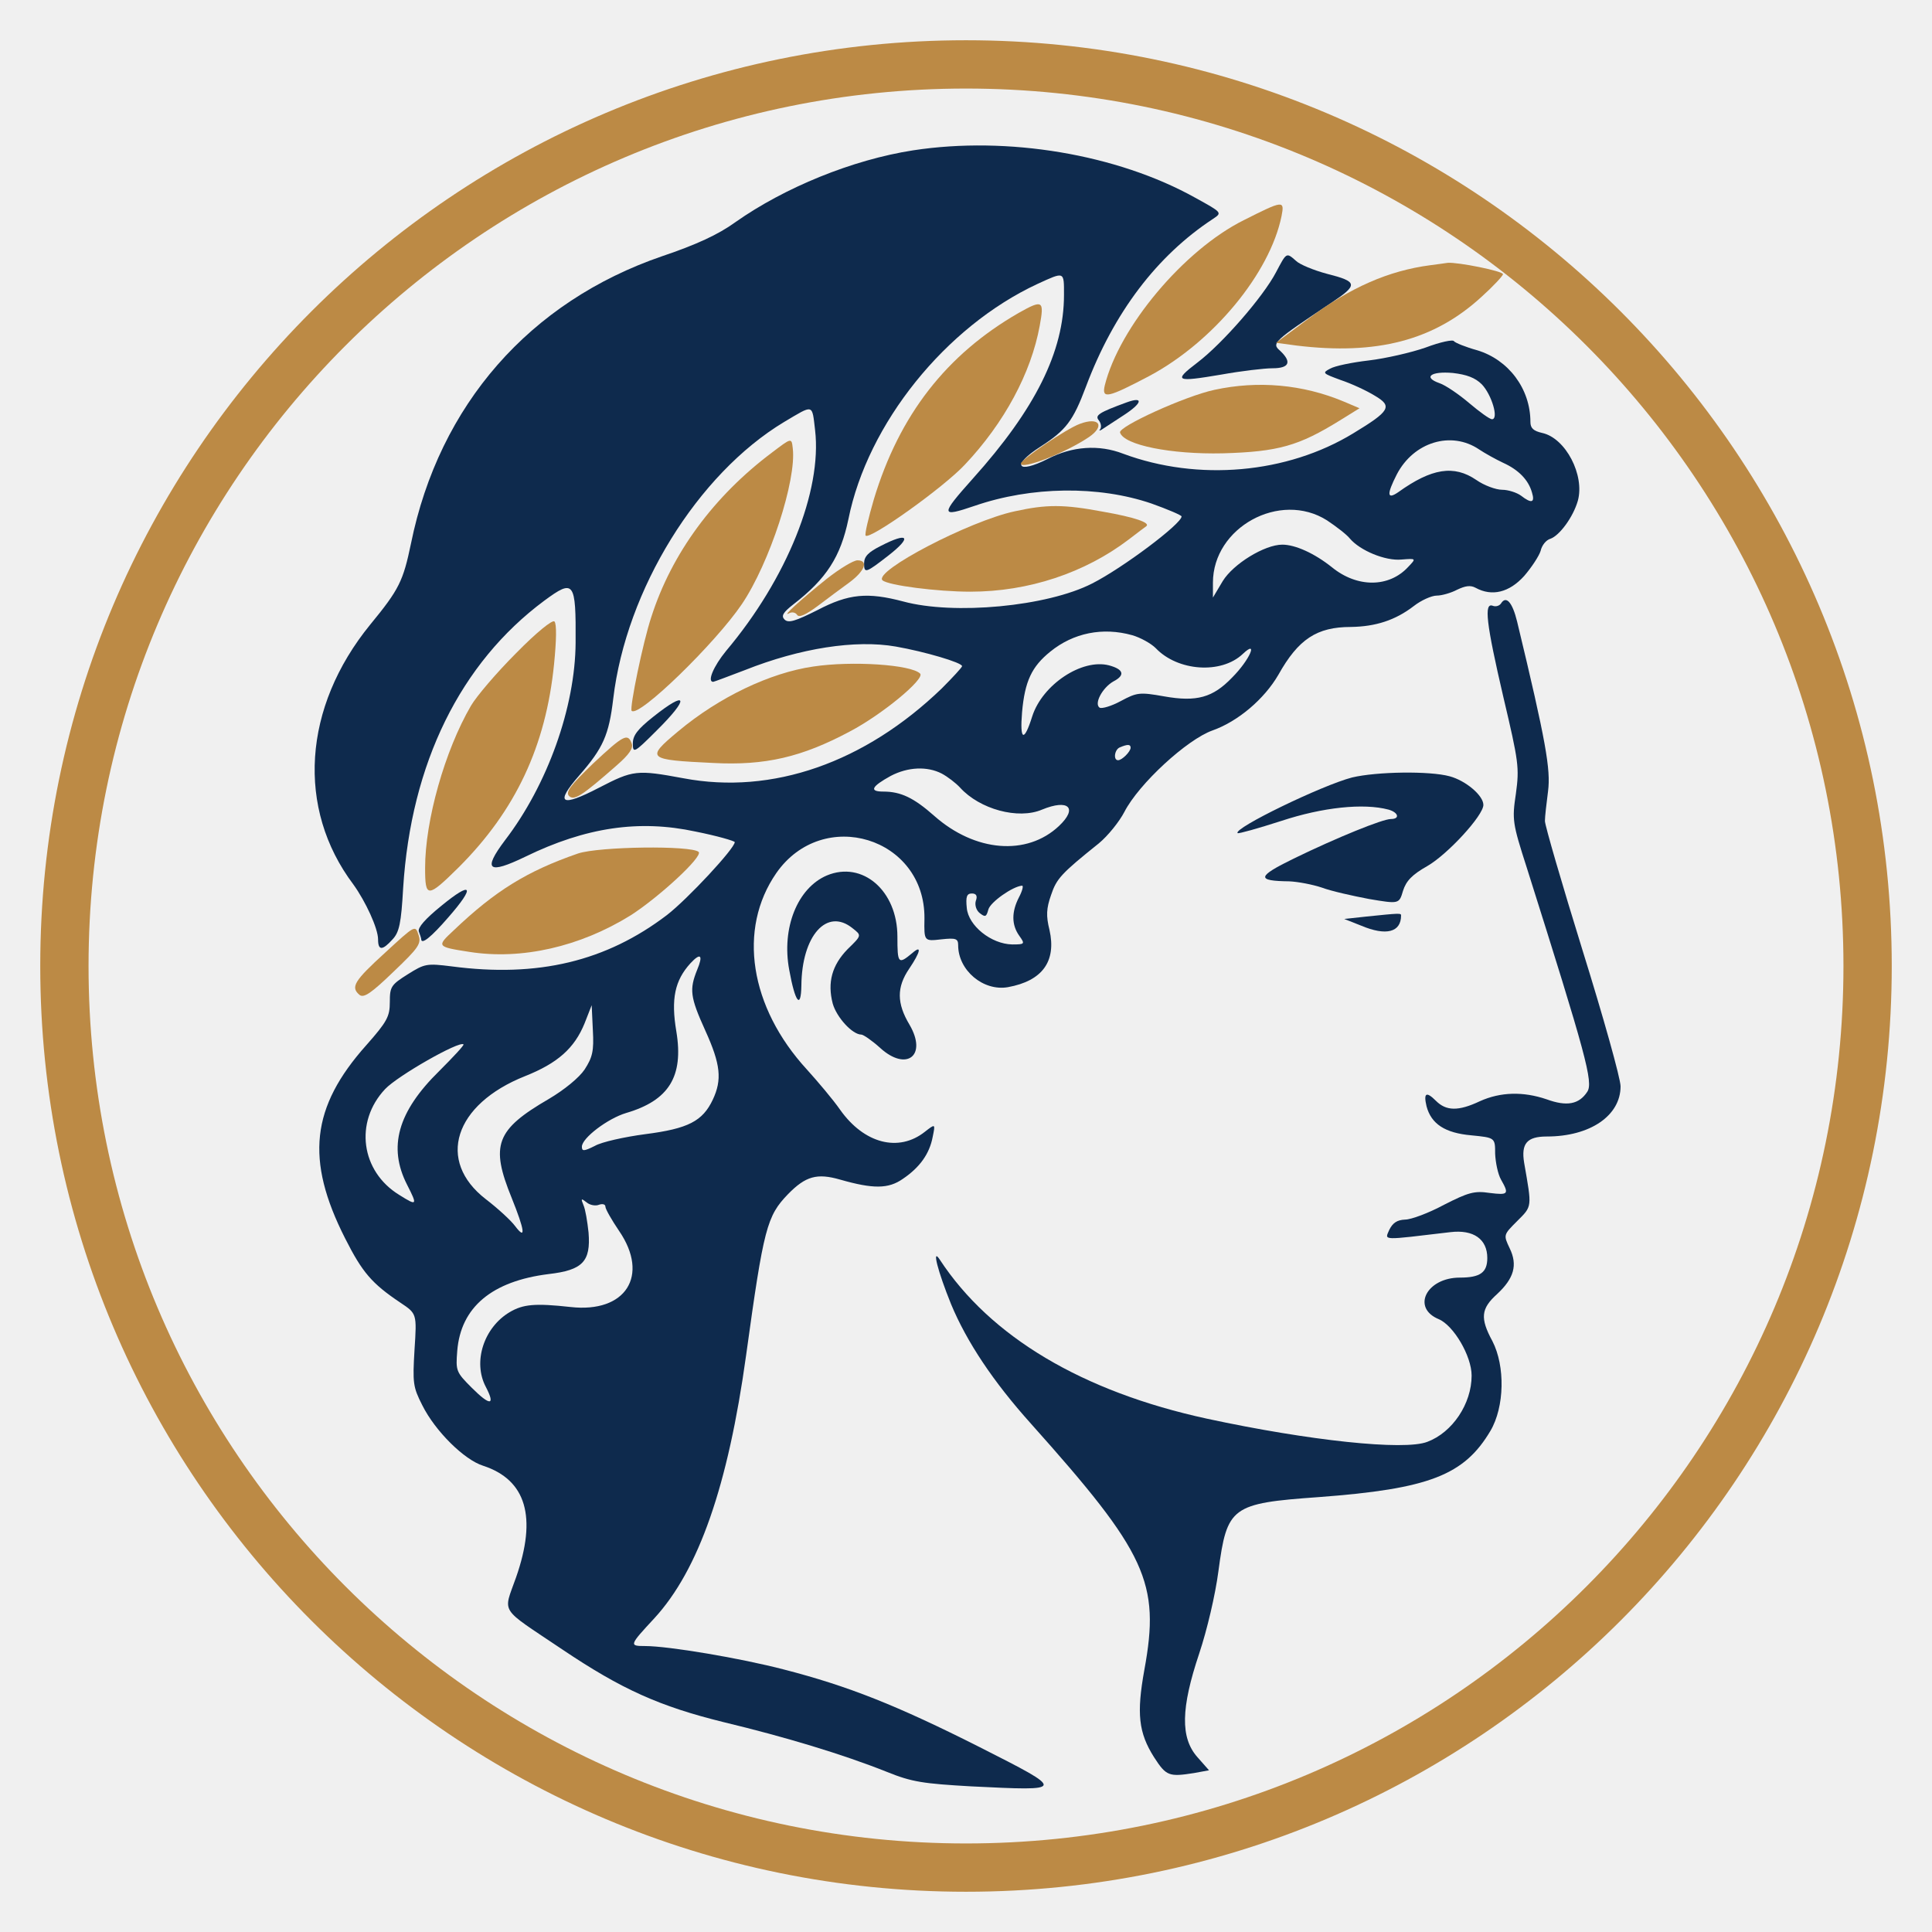
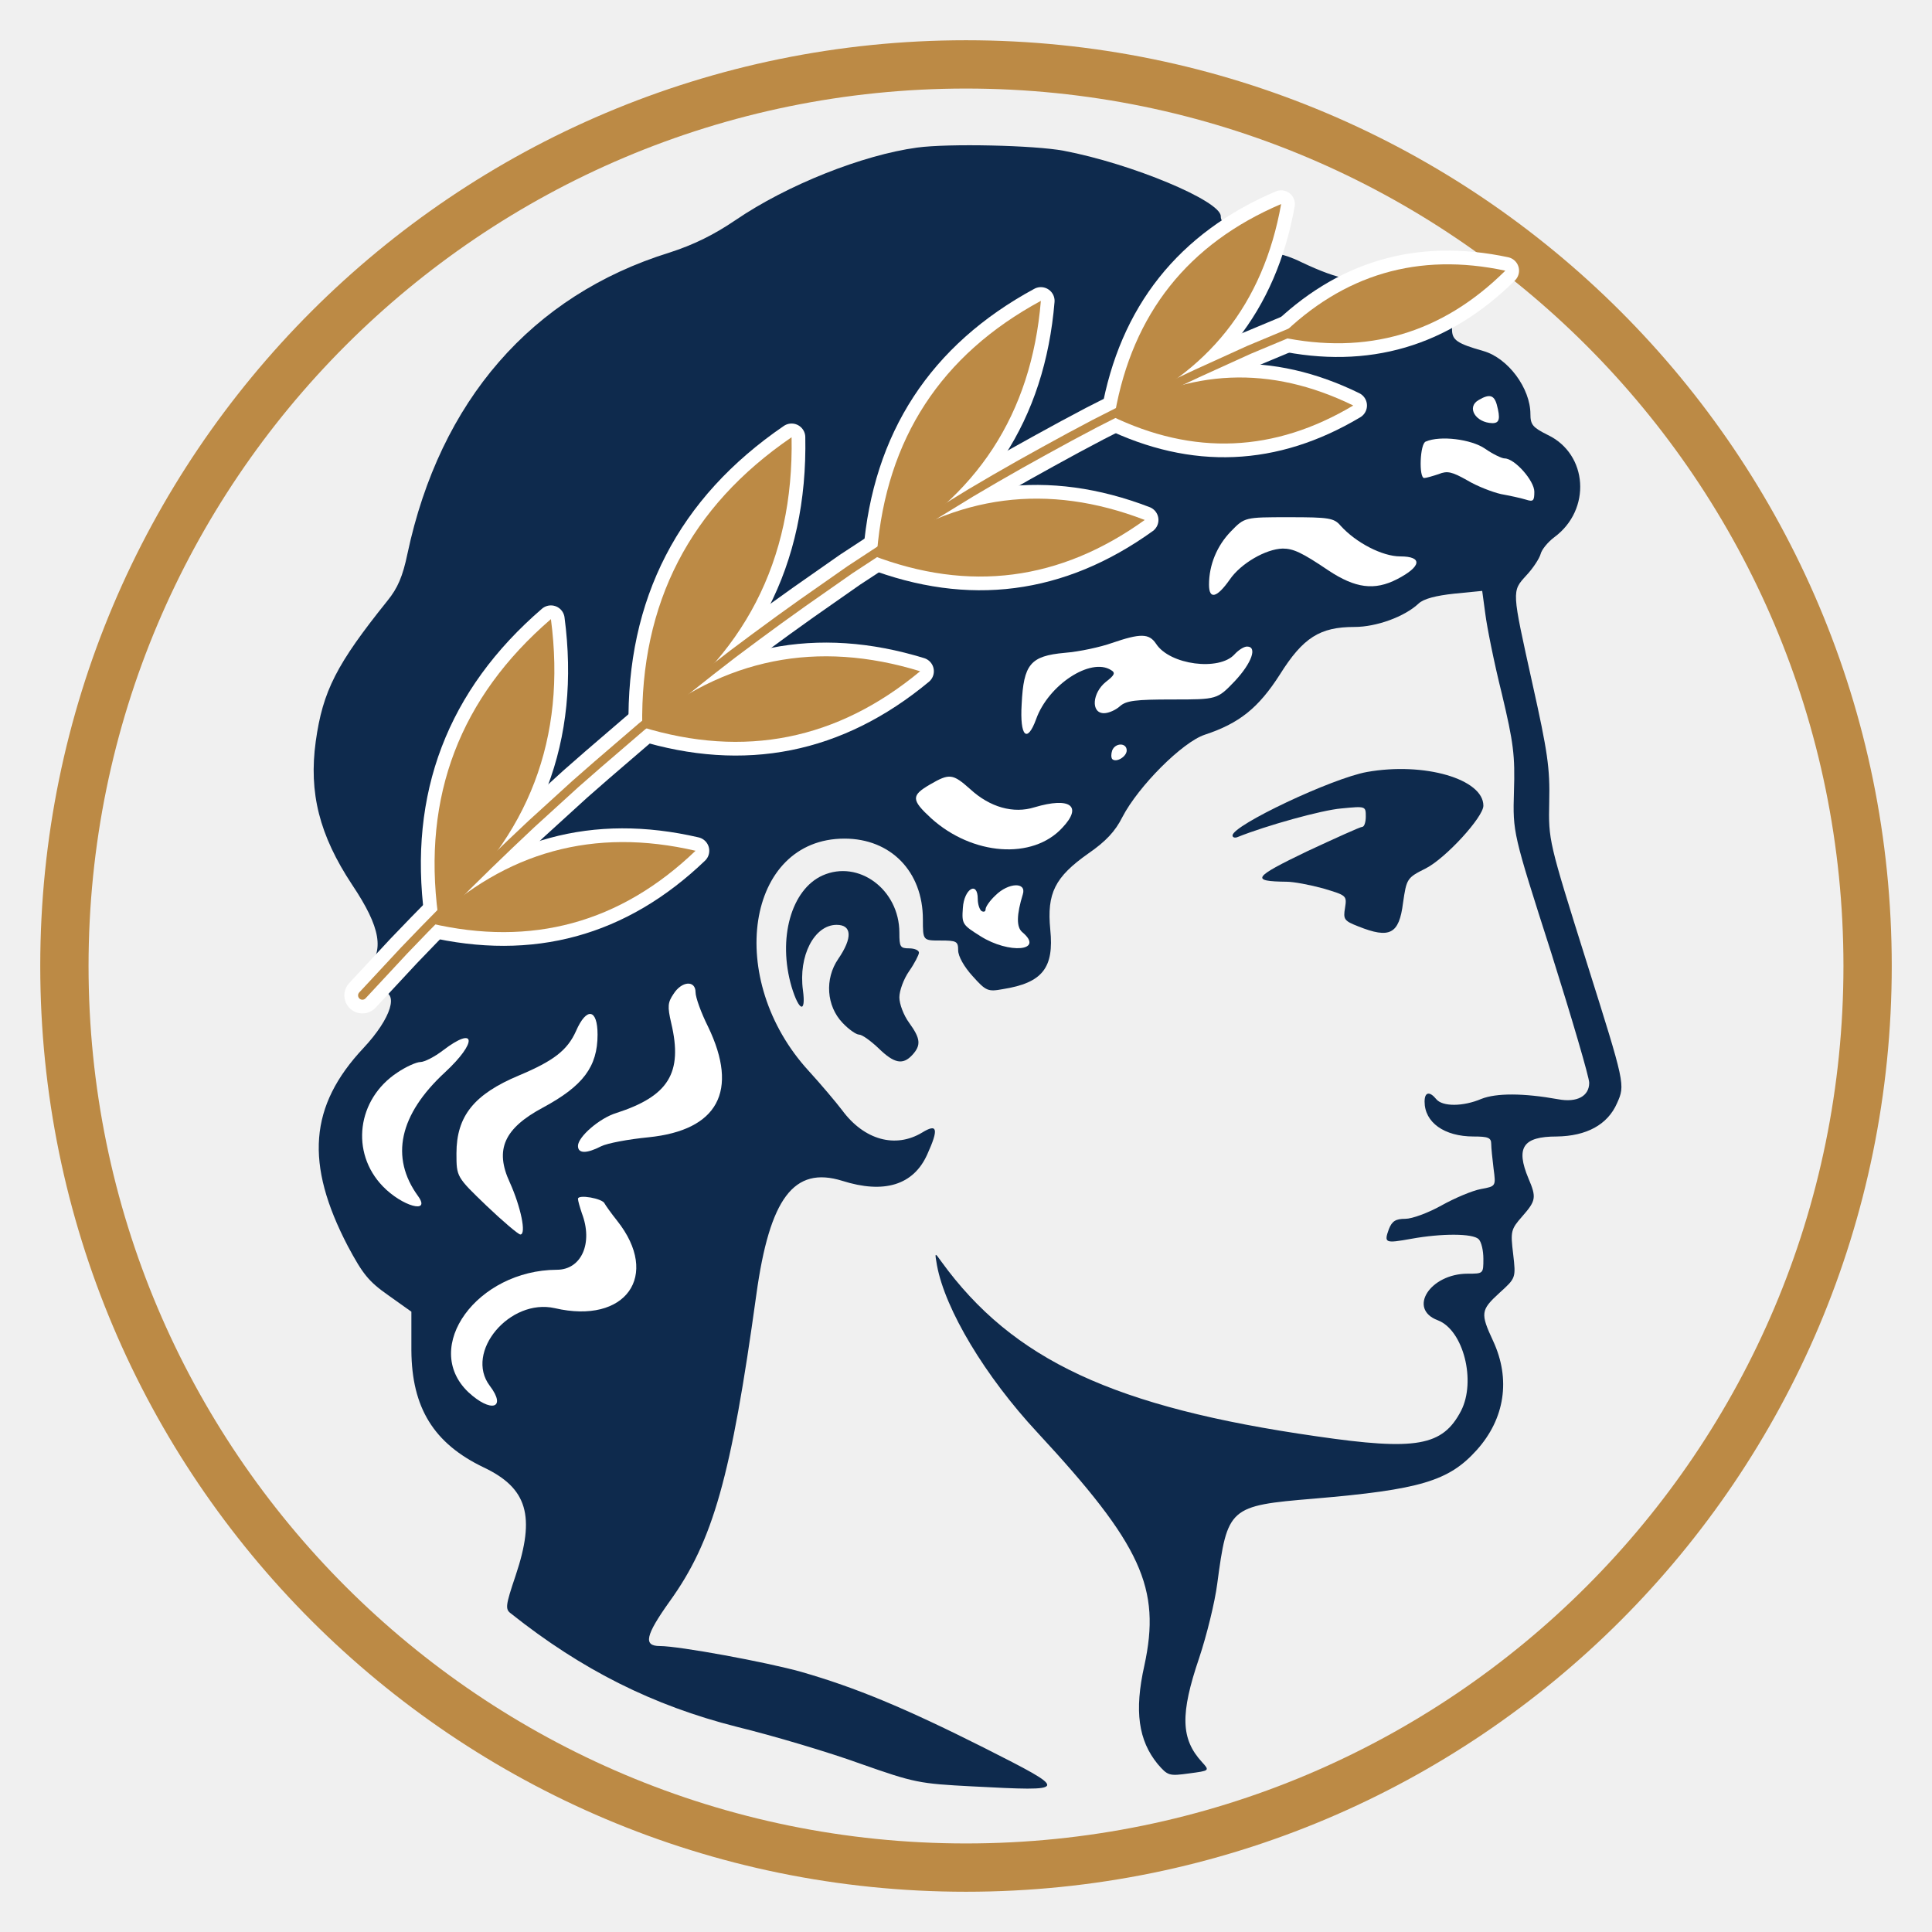
<svg xmlns="http://www.w3.org/2000/svg" viewBox="0 0 240 240" role="img" aria-label="Palamedes">
  <style>
-     .navy { fill: #0E2A4D; }
-     .gold { fill: #BC8A45; }
-     .ring { fill: none; stroke: #BC8A45; stroke-width: 6; }
+     .navy { fill:#0E2A4D; } .gold { fill:#BC8A45; }
+     .stem { fill:none; stroke:#BC8A45; stroke-width:2.2; stroke-linecap:round; stroke-linejoin:round; }
+     .ring { fill:none; stroke:#BC8A45; stroke-width:6; }
  </style>
  <circle class="ring" cx="120" cy="120" r="112" />
-   <g transform="translate(120,120) scale(0.4869) translate(-235.0,-256.5)">
+   <g transform="translate(120,120) scale(0.4869) translate(-235,-256.5)">
    <g class="navy" transform="translate(0,500) scale(0.1,-0.1)">
-       <path d="M2215 4516 c-155 -24 -328 -95 -453 -183 -44 -32 -101 -58 -187 -87 -338 -116 -569 -379 -641 -733 -20 -96 -30 -117 -104 -207 -172 -211 -189 -469 -43 -663 31 -43 63 -112 63 -140 0 -29 11 -29 37 0 17 18 22 41 27 131 20 318 146 574 360 733 76 56 81 50 80 -107 -1 -165 -72 -363 -180 -504 -58 -77 -43 -88 52 -42 154 75 290 95 434 64 55 -11 100 -24 100 -27 0 -16 -120 -145 -173 -186 -155 -118 -329 -160 -549 -131 -64 8 -69 7 -112 -20 -43 -27 -46 -32 -46 -71 0 -37 -7 -50 -60 -110 -141 -158 -156 -292 -54 -493 44 -87 68 -115 141 -164 42 -28 42 -28 36 -120 -5 -85 -4 -95 20 -142 33 -66 107 -139 155 -154 110 -36 138 -131 84 -285 -33 -94 -45 -74 117 -183 153 -103 250 -146 412 -186 158 -38 304 -82 417 -127 64 -26 93 -30 215 -37 243 -12 243 -12 22 100 -212 107 -336 156 -499 198 -111 29 -295 60 -355 60 -41 0 -40 2 24 71 113 123 188 338 234 671 45 326 53 355 107 411 45 46 74 54 133 37 84 -24 123 -24 160 2 43 29 68 64 76 107 7 34 7 34 -20 13 -67 -53 -155 -30 -216 56 -18 26 -57 72 -85 103 -146 159 -177 358 -78 501 119 171 380 91 378 -116 -1 -58 -1 -58 43 -53 37 4 43 2 43 -15 0 -64 64 -118 127 -107 88 16 124 66 106 146 -9 36 -8 55 4 89 14 42 26 55 122 132 23 19 52 55 65 80 37 72 160 185 225 208 65 23 132 80 168 142 51 91 98 122 185 122 63 1 113 17 160 53 19 15 46 27 59 27 13 0 37 7 52 15 21 10 34 12 47 5 42 -23 86 -12 124 30 19 22 38 51 42 64 3 14 14 28 25 31 23 8 58 55 70 97 18 65 -31 160 -91 173 -22 5 -30 12 -30 28 0 85 -56 159 -136 183 -29 8 -56 19 -59 23 -2 5 -35 -2 -72 -16 -37 -13 -103 -28 -145 -33 -43 -5 -87 -14 -99 -21 -21 -11 -19 -12 27 -29 27 -9 66 -27 87 -40 46 -27 39 -39 -55 -96 -169 -103 -396 -123 -587 -52 -62 24 -130 19 -192 -13 -79 -40 -94 -17 -19 31 65 42 83 65 116 153 71 189 181 334 324 428 24 16 24 16 -45 54 -199 111 -479 158 -720 121z m385 -369 c0 -144 -73 -291 -233 -469 -83 -93 -83 -99 5 -69 145 50 316 52 451 6 42 -15 77 -30 77 -33 0 -19 -151 -132 -228 -171 -115 -59 -353 -81 -482 -46 -91 24 -139 20 -219 -22 -56 -28 -74 -34 -84 -24 -9 9 -4 18 23 39 84 65 120 121 140 217 49 244 248 491 482 600 70 32 68 33 68 -28z m1066 -228 c25 -26 44 -89 26 -89 -6 0 -32 19 -58 41 -27 23 -61 46 -76 51 -43 15 -22 31 34 26 35 -4 57 -12 74 -29z m-1701 -117 c18 -155 -72 -379 -227 -563 -32 -39 -49 -79 -33 -79 2 0 39 14 81 30 141 56 282 78 385 60 74 -13 169 -41 169 -50 0 -3 -24 -29 -52 -57 -196 -189 -432 -272 -659 -229 -119 22 -128 21 -215 -24 -98 -51 -114 -41 -50 32 60 69 75 102 86 195 33 278 215 573 436 706 76 45 71 47 79 -21z m1694 -49 c15 -10 42 -25 61 -34 40 -18 65 -44 74 -76 8 -26 -1 -29 -28 -8 -11 8 -33 15 -48 15 -16 0 -46 11 -66 25 -57 39 -114 30 -199 -31 -29 -20 -30 -6 -4 45 43 83 139 112 210 64z m-388 -181 c24 -16 50 -36 58 -46 26 -31 91 -58 132 -54 38 3 38 3 17 -19 -49 -53 -130 -53 -194 -1 -45 36 -94 58 -127 58 -45 0 -125 -49 -152 -93 l-25 -42 0 38 c0 141 171 235 291 159z m-497 -293 c21 -6 48 -21 60 -33 56 -59 167 -67 222 -15 41 39 18 -15 -27 -60 -49 -51 -90 -63 -174 -48 -62 11 -69 10 -110 -12 -24 -13 -48 -20 -54 -17 -15 10 7 51 35 67 31 16 26 31 -11 41 -69 18 -170 -49 -196 -130 -21 -67 -32 -62 -26 10 7 80 25 117 72 155 59 48 134 63 209 42z m-4 -287 c0 -10 -22 -32 -32 -32 -13 0 -9 28 5 33 19 8 27 8 27 -1z m-482 -66 c15 -8 36 -24 47 -36 50 -55 148 -82 209 -56 68 28 92 4 43 -42 -82 -77 -214 -66 -318 26 -52 46 -85 62 -130 62 -37 0 -30 13 19 40 44 23 93 25 130 6z m197 -316 c-19 -37 -19 -70 1 -98 15 -21 14 -22 -18 -22 -54 1 -112 48 -116 93 -3 29 0 37 13 37 11 0 15 -6 10 -19 -3 -10 1 -24 10 -31 14 -11 17 -10 22 9 5 19 62 59 86 61 4 0 1 -13 -8 -30z m-821 -185 c-20 -50 -18 -69 21 -155 39 -86 43 -125 19 -176 -26 -55 -63 -74 -172 -88 -53 -7 -112 -20 -129 -30 -28 -14 -33 -14 -33 -2 0 22 66 72 113 86 109 32 147 93 128 208 -14 83 -4 130 36 174 26 28 33 21 17 -17z m-287 -254 c-14 -21 -52 -52 -91 -75 -136 -79 -150 -118 -95 -253 33 -82 37 -109 9 -72 -11 15 -45 46 -75 69 -127 98 -81 242 100 314 83 33 126 71 152 135 l18 46 3 -64 c3 -53 -1 -69 -21 -100z m-371 -4 c-106 -104 -131 -194 -82 -290 27 -53 26 -55 -20 -26 -98 60 -115 186 -36 270 32 34 190 124 200 114 2 -2 -26 -32 -62 -68z m408 -341 c9 3 16 1 16 -5 0 -6 16 -34 35 -62 78 -114 17 -210 -124 -194 -91 10 -121 7 -155 -13 -66 -39 -95 -127 -61 -191 25 -48 11 -49 -36 -2 -40 40 -41 43 -37 94 9 112 89 178 233 196 87 10 108 32 102 106 -3 28 -8 59 -13 70 -7 17 -6 18 8 7 8 -7 23 -10 32 -6z" />
-       <path d="M2133 3507 c-32 -16 -43 -27 -43 -45 0 -26 4 -25 63 21 60 47 50 60 -20 24z" />
-       <path d="M1551 3070 c-39 -31 -51 -47 -51 -67 0 -26 3 -25 60 32 86 85 80 106 -9 35z" />
-       <path d="M3141 4205 c-33 -63 -137 -182 -200 -230 -63 -48 -57 -51 61 -31 50 9 109 16 130 16 43 0 50 16 19 45 -22 19 -16 24 131 122 69 46 68 54 -11 74 -34 9 -70 24 -79 33 -25 22 -24 22 -51 -29z" />
-       <path d="M2760 3873 c-71 -26 -82 -33 -71 -46 6 -8 7 -18 3 -23 -4 -4 0 -4 8 2 8 5 32 21 52 34 48 31 52 49 8 33z" />
-       <path d="M3715 3360 c-4 -6 -13 -9 -21 -6 -23 9 -17 -44 27 -233 39 -165 41 -180 32 -246 -10 -67 -9 -75 28 -190 151 -478 170 -547 154 -571 -21 -32 -52 -38 -104 -19 -59 20 -117 19 -170 -5 -55 -26 -86 -25 -112 1 -25 25 -32 20 -24 -14 12 -45 47 -68 114 -74 61 -6 61 -6 61 -47 1 -22 7 -52 15 -66 21 -37 19 -40 -29 -34 -39 6 -55 1 -116 -30 -39 -21 -84 -38 -100 -38 -20 -1 -31 -8 -40 -26 -12 -28 -22 -27 156 -6 59 7 94 -18 94 -66 0 -37 -18 -50 -70 -50 -85 0 -124 -77 -54 -106 38 -16 84 -94 84 -144 0 -72 -49 -145 -113 -169 -59 -23 -302 3 -562 59 -318 69 -553 209 -682 406 -21 32 -5 -30 29 -114 40 -96 107 -197 204 -305 295 -330 330 -405 289 -628 -20 -111 -15 -160 25 -223 31 -48 38 -50 102 -40 l38 7 -30 34 c-43 49 -42 124 5 264 20 60 41 149 49 210 22 165 33 173 256 189 282 21 371 56 438 169 36 61 38 165 5 229 -32 59 -29 83 12 120 43 40 53 74 32 117 -16 34 -16 34 19 69 39 39 38 34 18 149 -8 49 7 67 58 67 110 0 188 53 188 128 0 20 -44 177 -97 347 -53 171 -96 319 -96 330 0 11 4 45 8 76 7 55 -5 126 -79 433 -12 49 -28 67 -41 46z" />
-       <path d="M3335 2916 c-77 -20 -304 -130 -292 -142 2 -2 52 12 111 31 106 35 210 46 274 29 25 -7 30 -24 6 -24 -21 0 -137 -47 -248 -101 -94 -46 -96 -57 -11 -58 22 -1 59 -8 83 -16 24 -9 78 -21 120 -29 77 -13 77 -13 87 21 8 25 23 41 62 63 52 30 143 129 143 156 0 24 -45 62 -86 73 -51 14 -186 12 -249 -3z" />
-       <path d="M1995 2666 c-75 -32 -116 -134 -96 -241 15 -83 30 -102 31 -40 1 127 65 200 131 146 23 -18 23 -18 -13 -53 -40 -41 -52 -85 -38 -139 10 -35 50 -79 73 -79 5 0 27 -15 48 -34 67 -61 121 -20 75 59 -33 55 -33 96 -1 143 29 43 33 62 8 40 -36 -30 -38 -27 -38 42 0 117 -89 194 -180 156z" />
-       <path d="M1012 2589 c-42 -34 -61 -56 -58 -66 3 -8 6 -17 6 -19 0 -16 25 4 70 56 69 79 60 93 -18 29z" />
-       <path d="M3370 2561 l-55 -6 43 -17 c64 -27 102 -17 102 26 0 6 -3 6 -90 -3z" />
+       <path d="M2225 4523 c-139 -19 -331 -95 -463 -185 -56 -38 -107 -63 -169 -83 -351 -109 -585 -378 -668 -768 -12 -58 -25 -88 -51 -120 -130 -162 -165 -230 -183 -359 -18 -131 9 -239 93 -366 73 -109 83 -169 37 -216 -34 -36 -38 -48 -17 -65 10 -8 16 -9 21 -1 3 5 18 10 32 10 48 0 27 -68 -44 -144 -139 -148 -150 -295 -40 -506 38 -71 53 -90 103 -125 l59 -42 0 -99 c1 -146 57 -237 184 -298 112 -53 133 -124 82 -276 -26 -77 -27 -86 -12 -97 181 -144 363 -235 576 -289 94 -23 235 -65 315 -94 139 -49 151 -51 285 -58 251 -13 251 -13 30 99 -201 101 -326 153 -465 193 -89 25 -312 66 -361 66 -43 0 -37 27 25 114 111 154 157 319 221 782 34 247 96 329 219 291 107 -34 182 -11 217 67 30 66 26 80 -13 56 -68 -41 -148 -19 -204 57 -16 21 -54 66 -85 100 -215 234 -160 593 91 593 118 0 200 -84 200 -206 0 -54 0 -54 45 -54 41 0 45 -2 45 -25 0 -15 15 -42 37 -66 34 -38 39 -40 77 -33 101 16 131 54 121 152 -9 93 12 134 97 194 45 31 69 57 87 93 41 79 153 191 210 210 88 29 137 68 192 154 59 94 102 121 190 121 56 0 128 26 164 60 13 12 44 20 91 25 l71 7 8 -59 c4 -32 22 -123 42 -203 30 -126 34 -158 31 -250 -3 -105 -3 -105 95 -411 53 -168 97 -318 97 -332 0 -34 -31 -51 -79 -42 -89 16 -158 16 -196 1 -47 -20 -99 -20 -115 -1 -17 21 -30 19 -30 -6 0 -53 50 -89 125 -89 37 0 45 -3 45 -19 0 -10 3 -38 6 -63 6 -45 6 -45 -32 -52 -22 -4 -67 -23 -101 -42 -34 -19 -75 -34 -92 -34 -25 0 -34 -6 -42 -26 -13 -36 -10 -37 57 -25 77 14 157 14 172 -1 7 -7 12 -29 12 -50 0 -38 0 -38 -40 -38 -96 0 -154 -90 -76 -119 65 -25 98 -155 59 -231 -47 -90 -114 -102 -368 -65 -517 74 -776 195 -958 446 -17 24 -17 24 -11 -10 21 -113 123 -283 256 -426 266 -287 316 -397 273 -595 -26 -116 -15 -191 34 -251 26 -30 29 -31 80 -24 53 7 53 7 33 29 -54 59 -56 122 -7 266 19 57 40 142 46 189 26 195 30 199 246 217 272 23 345 45 416 124 72 80 87 181 42 278 -33 71 -32 79 16 123 42 38 42 38 35 99 -7 58 -6 63 23 96 35 40 37 48 16 97 -33 79 -14 107 72 107 76 1 130 30 154 85 21 47 21 47 -77 358 -98 312 -98 312 -96 411 2 86 -4 127 -43 302 -53 240 -53 234 -15 276 17 18 33 43 36 54 3 12 19 31 35 43 95 70 86 212 -17 261 -38 19 -44 26 -44 53 0 66 -57 143 -120 161 -67 19 -80 28 -80 55 0 18 8 32 28 43 32 20 108 96 101 102 -2 3 -34 10 -70 15 -70 12 -141 4 -234 -25 -59 -19 -111 -10 -210 37 -22 11 -46 19 -52 19 -16 0 -17 46 -2 89 15 44 10 46 -56 16 -69 -30 -95 -32 -95 -7 0 39 -227 134 -401 167 -75 14 -293 19 -374 8z" />
+       <path d="M3373 2930 c-89 -16 -343 -136 -343 -162 0 -5 6 -7 13 -4 72 29 215 69 265 73 62 6 62 6 62 -21 0 -14 -4 -26 -9 -26 -5 0 -69 -29 -142 -63 -137 -66 -144 -76 -51 -77 18 0 60 -8 93 -17 60 -18 61 -18 56 -50 -5 -29 -2 -33 34 -47 80 -32 104 -20 114 60 9 62 10 64 58 88 51 26 147 131 147 160 0 68 -151 112 -297 86z" />
+       <path d="M1984 2666 c-80 -36 -115 -161 -79 -284 19 -63 37 -69 29 -9 -12 88 29 167 86 167 39 0 41 -33 4 -87 -35 -51 -30 -120 11 -163 16 -17 35 -30 42 -30 8 0 30 -16 50 -35 40 -39 62 -43 86 -17 23 25 21 42 -8 82 -14 19 -25 48 -25 65 0 17 11 47 25 67 14 20 25 42 25 47 0 6 -11 11 -25 11 -23 0 -25 4 -25 40 0 110 -104 187 -196 146z" />
    </g>
-     <g class="gold" transform="translate(0,500) scale(0.1,-0.1)">
-       <path d="M3059 4338 c-153 -76 -318 -273 -355 -422 -8 -35 7 -32 115 25 162 87 306 261 336 407 8 41 5 41 -96 -10z" />
-       <path d="M3535 4223 c-107 -14 -205 -57 -312 -137 l-82 -61 52 -7 c205 -25 351 13 472 124 30 27 55 54 55 58 0 8 -115 31 -141 29 -8 -1 -27 -4 -44 -6z" />
-       <path d="M2484 4101 c-184 -106 -304 -260 -369 -475 -14 -48 -24 -90 -21 -93 11 -11 199 123 253 181 101 107 169 234 191 354 12 65 8 68 -54 33z" />
-       <path d="M2984 3905 c-75 -16 -246 -94 -241 -109 10 -32 130 -56 262 -53 142 4 194 19 299 84 l50 31 -40 17 c-105 44 -219 54 -330 30z" />
-       <path d="M2640 3818 c-33 -12 -150 -91 -150 -101 0 -17 112 26 173 67 43 29 27 53 -23 34z" />
-       <path d="M1855 3745 c-148 -111 -256 -257 -308 -420 -21 -63 -56 -233 -50 -239 18 -18 214 173 281 272 71 105 140 317 130 398 -3 27 -3 27 -53 -11z" />
-       <path d="M2474 3595 c-116 -25 -361 -153 -337 -176 15 -13 140 -29 224 -29 149 0 292 48 404 133 22 17 42 32 45 34 11 9 -30 23 -110 37 -101 19 -144 19 -226 1z" />
-       <path d="M1995 3423 c-65 -52 -118 -100 -96 -88 7 4 16 2 20 -4 5 -8 22 0 52 22 24 18 61 46 82 61 39 29 49 56 20 56 -10 0 -45 -21 -78 -47z" />
-       <path d="M1202 3233 c-50 -50 -101 -110 -115 -134 -67 -115 -117 -293 -117 -414 0 -77 6 -77 86 2 145 145 222 309 243 518 6 60 7 103 1 109 -5 5 -45 -27 -98 -81z" />
-       <path d="M1960 3199 c-110 -16 -240 -78 -344 -165 -84 -70 -80 -73 89 -81 133 -7 226 15 348 80 84 44 193 135 180 148 -23 23 -174 33 -273 18z" />
-       <path d="M1398 2951 c-57 -55 -70 -72 -61 -82 13 -13 32 -1 122 78 32 28 43 44 38 56 -10 27 -21 21 -99 -52z" />
-       <path d="M1360 2722 c-130 -45 -211 -95 -317 -196 -44 -41 -44 -42 40 -55 133 -21 282 13 411 93 72 46 185 150 174 162 -18 17 -254 14 -308 -4z" />
-       <path d="M868 2469 c-79 -72 -89 -88 -65 -108 11 -8 30 5 86 59 65 62 72 72 64 95 -8 25 -9 24 -85 -46z" />
+     <g fill="#FFFFFF" transform="translate(0,500) scale(0.1,-0.1)">
+       <path d="M3658 3879 c-32 -18 -8 -58 35 -59 18 0 21 11 11 48 -7 24 -19 27 -46 11z" />
+       <path d="M3523 3773 c-15 -5 -18 -93 -4 -93 5 0 22 5 37 10 22 9 34 6 73 -16 25 -15 64 -30 86 -35 22 -4 50 -10 63 -14 19 -6 22 -4 22 20 0 28 -50 85 -76 85 -7 0 -30 11 -50 25 -35 24 -114 34 -151 18z" />
+       <path d="M3026 3544 c-36 -37 -56 -86 -56 -136 0 -39 20 -34 53 13 28 41 92 78 135 79 27 0 49 -10 117 -56 68 -45 117 -52 175 -22 62 32 66 58 8 58 -46 0 -113 35 -152 78 -17 20 -29 22 -132 22 -113 0 -113 0 -148 -36z" />
+       <path d="M2722 3259 c-28 -10 -82 -22 -120 -25 -88 -8 -105 -29 -110 -131 -5 -83 14 -101 37 -38 31 87 139 158 191 125 12 -7 9 -13 -13 -30 -35 -28 -39 -80 -5 -80 12 0 30 8 41 18 16 14 39 17 134 17 114 0 114 0 159 47 43 46 58 88 31 88 -8 0 -22 -9 -32 -20 -39 -43 -165 -27 -200 27 -18 27 -40 27 -113 2z" />
+       <path d="M2723 2985 c-3 -9 -3 -18 0 -22 10 -10 37 6 37 22 0 20 -29 20 -37 0z" />
+       <path d="M2258 2898 c-48 -28 -48 -39 3 -86 105 -95 259 -107 335 -24 52 55 20 79 -71 52 -54 -17 -114 0 -164 46 -45 40 -53 41 -103 12z" />
+       <path d="M2425 2615 c-14 -13 -25 -29 -25 -35 0 -6 -4 -8 -10 -5 -5 3 -10 17 -10 31 0 47 -35 26 -38 -23 -3 -41 -1 -43 45 -72 73 -46 164 -38 107 10 -16 13 -15 45 1 97 10 32 -37 30 -70 -3z" />
+       <path d="M1604 2364 c-15 -22 -16 -32 -6 -75 30 -127 -7 -186 -140 -229 -43 -13 -98 -61 -98 -84 0 -20 22 -20 59 -1 16 8 70 18 121 23 177 18 231 118 152 282 -18 36 -32 75 -32 88 0 31 -35 29 -56 -4z" />
+       <path d="M1355 2269 c-22 -49 -57 -76 -145 -113 -115 -48 -160 -104 -160 -199 0 -60 0 -60 77 -134 42 -40 81 -73 86 -73 16 0 1 71 -27 133 -39 84 -14 138 85 191 102 55 139 104 139 186 0 66 -28 71 -55 9z" />
+       <path d="M1016 2220 c-22 -17 -48 -30 -58 -30 -10 0 -37 -12 -59 -27 -103 -68 -120 -204 -37 -290 49 -51 124 -72 90 -25 -72 99 -48 208 69 316 83 77 79 120 -5 56z" />
+       <path d="M1360 1841 c0 -5 5 -22 10 -37 29 -76 -1 -144 -64 -144 -203 -1 -346 -197 -226 -312 58 -54 99 -42 55 16 -65 86 51 224 166 198 181 -42 270 83 159 223 -16 20 -30 40 -32 44 -5 13 -68 24 -68 12z" />
    </g>
+     <g fill="#FFFFFF" stroke="#FFFFFF" stroke-linejoin="round" stroke-linecap="round">
+       <path d="M 81.0,264.0 L 86.3,258.3 L 91.6,252.6 L 96.9,247.1 L 102.3,241.6 L 107.7,236.1 L 113.1,230.8 L 118.6,225.5 L 124.1,220.3 L 129.7,215.2 L 135.3,210.1 L 140.9,205.2 L 146.6,200.3 L 152.3,195.4 L 158.1,190.7 L 163.9,186.0 L 169.7,181.4 L 175.5,176.9 L 181.4,172.5 L 187.4,168.1 L 193.4,163.8 L 199.4,159.6 L 205.4,155.4 L 211.5,151.4 L 217.6,147.4 L 223.8,143.4 L 230.0,139.6 L 236.2,135.8 L 242.5,132.1 L 248.8,128.5 L 255.1,125.0 L 261.5,121.5 L 267.9,118.1 L 274.4,114.8 L 280.9,111.6 L 287.4,108.4 L 294.0,105.3 L 300.6,102.3 L 307.2,99.3 L 313.9,96.5 L 320.6,93.7 " fill="none" stroke-width="9.2" />
+       <g stroke-width="7.0">
+         <path d="M 100.3,243.5 Q 135.1,213.5 129.1,168.0 Q 94.3,198.0 100.3,243.5 Z" />
+         <path d="M 98.3,245.6 Q 137.2,254.7 166.0,227.1 Q 127.2,218.1 98.3,245.6 Z" />
+         <path d="M 152.4,195.4 Q 191.4,168.8 190.5,121.6 Q 151.6,148.2 152.4,195.4 Z" />
+         <path d="M 152.2,195.5 Q 191.6,207.6 223.3,181.3 Q 183.9,169.2 152.2,195.5 Z" />
+         <path d="M 211.0,151.7 Q 248.2,166.0 280.6,142.7 Q 243.4,128.4 211.0,151.7 Z" />
+         <path d="M 212.3,150.9 Q 250.5,130.1 254.1,86.8 Q 215.9,107.5 212.3,150.9 Z" />
+         <path d="M 271.9,116.1 Q 303.6,131.5 333.8,113.5 Q 302.1,98.0 271.9,116.1 Z" />
+         <path d="M 273.0,115.5 Q 308.6,100.3 315.4,62.1 Q 279.8,77.3 273.0,115.5 Z" />
+         <path d="M 315.1,96.0 Q 348.4,103.1 372.6,79.1 Q 339.3,72.0 315.1,96.0 Z" />
+       </g>
+     </g>
+     <path class="stem" d="M 81.0,264.0 L 86.3,258.3 L 91.6,252.6 L 96.9,247.1 L 102.3,241.6 L 107.7,236.1 L 113.1,230.8 L 118.6,225.5 L 124.1,220.3 L 129.7,215.2 L 135.3,210.1 L 140.9,205.2 L 146.6,200.3 L 152.3,195.4 L 158.1,190.7 L 163.9,186.0 L 169.7,181.4 L 175.5,176.9 L 181.4,172.5 L 187.4,168.1 L 193.4,163.8 L 199.4,159.6 L 205.4,155.4 L 211.5,151.4 L 217.6,147.4 L 223.8,143.4 L 230.0,139.6 L 236.2,135.8 L 242.5,132.1 L 248.8,128.5 L 255.1,125.0 L 261.5,121.5 L 267.9,118.1 L 274.4,114.8 L 280.9,111.6 L 287.4,108.4 L 294.0,105.3 L 300.6,102.3 L 307.2,99.3 L 313.9,96.5 L 320.6,93.7 " />
+     <path class="gold" d="M 100.3,243.5 Q 135.1,213.5 129.1,168.0 Q 94.3,198.0 100.3,243.5 Z" />
+     <path class="gold" d="M 98.3,245.6 Q 137.2,254.7 166.0,227.1 Q 127.2,218.1 98.3,245.6 Z" />
+     <path class="gold" d="M 152.4,195.4 Q 191.4,168.8 190.5,121.6 Q 151.6,148.2 152.4,195.4 Z" />
+     <path class="gold" d="M 152.2,195.5 Q 191.6,207.6 223.3,181.3 Q 183.9,169.2 152.2,195.5 Z" />
+     <path class="gold" d="M 211.0,151.7 Q 248.2,166.0 280.6,142.7 Q 243.4,128.4 211.0,151.7 Z" />
+     <path class="gold" d="M 212.3,150.9 Q 250.5,130.1 254.1,86.8 Q 215.9,107.5 212.3,150.9 Z" />
+     <path class="gold" d="M 271.9,116.1 Q 303.6,131.5 333.8,113.5 Q 302.1,98.0 271.9,116.1 Z" />
+     <path class="gold" d="M 273.0,115.5 Q 308.6,100.3 315.4,62.1 Q 279.8,77.3 273.0,115.5 Z" />
+     <path class="gold" d="M 315.1,96.0 Q 348.4,103.1 372.6,79.1 Q 339.3,72.0 315.1,96.0 Z" />
  </g>
</svg>
